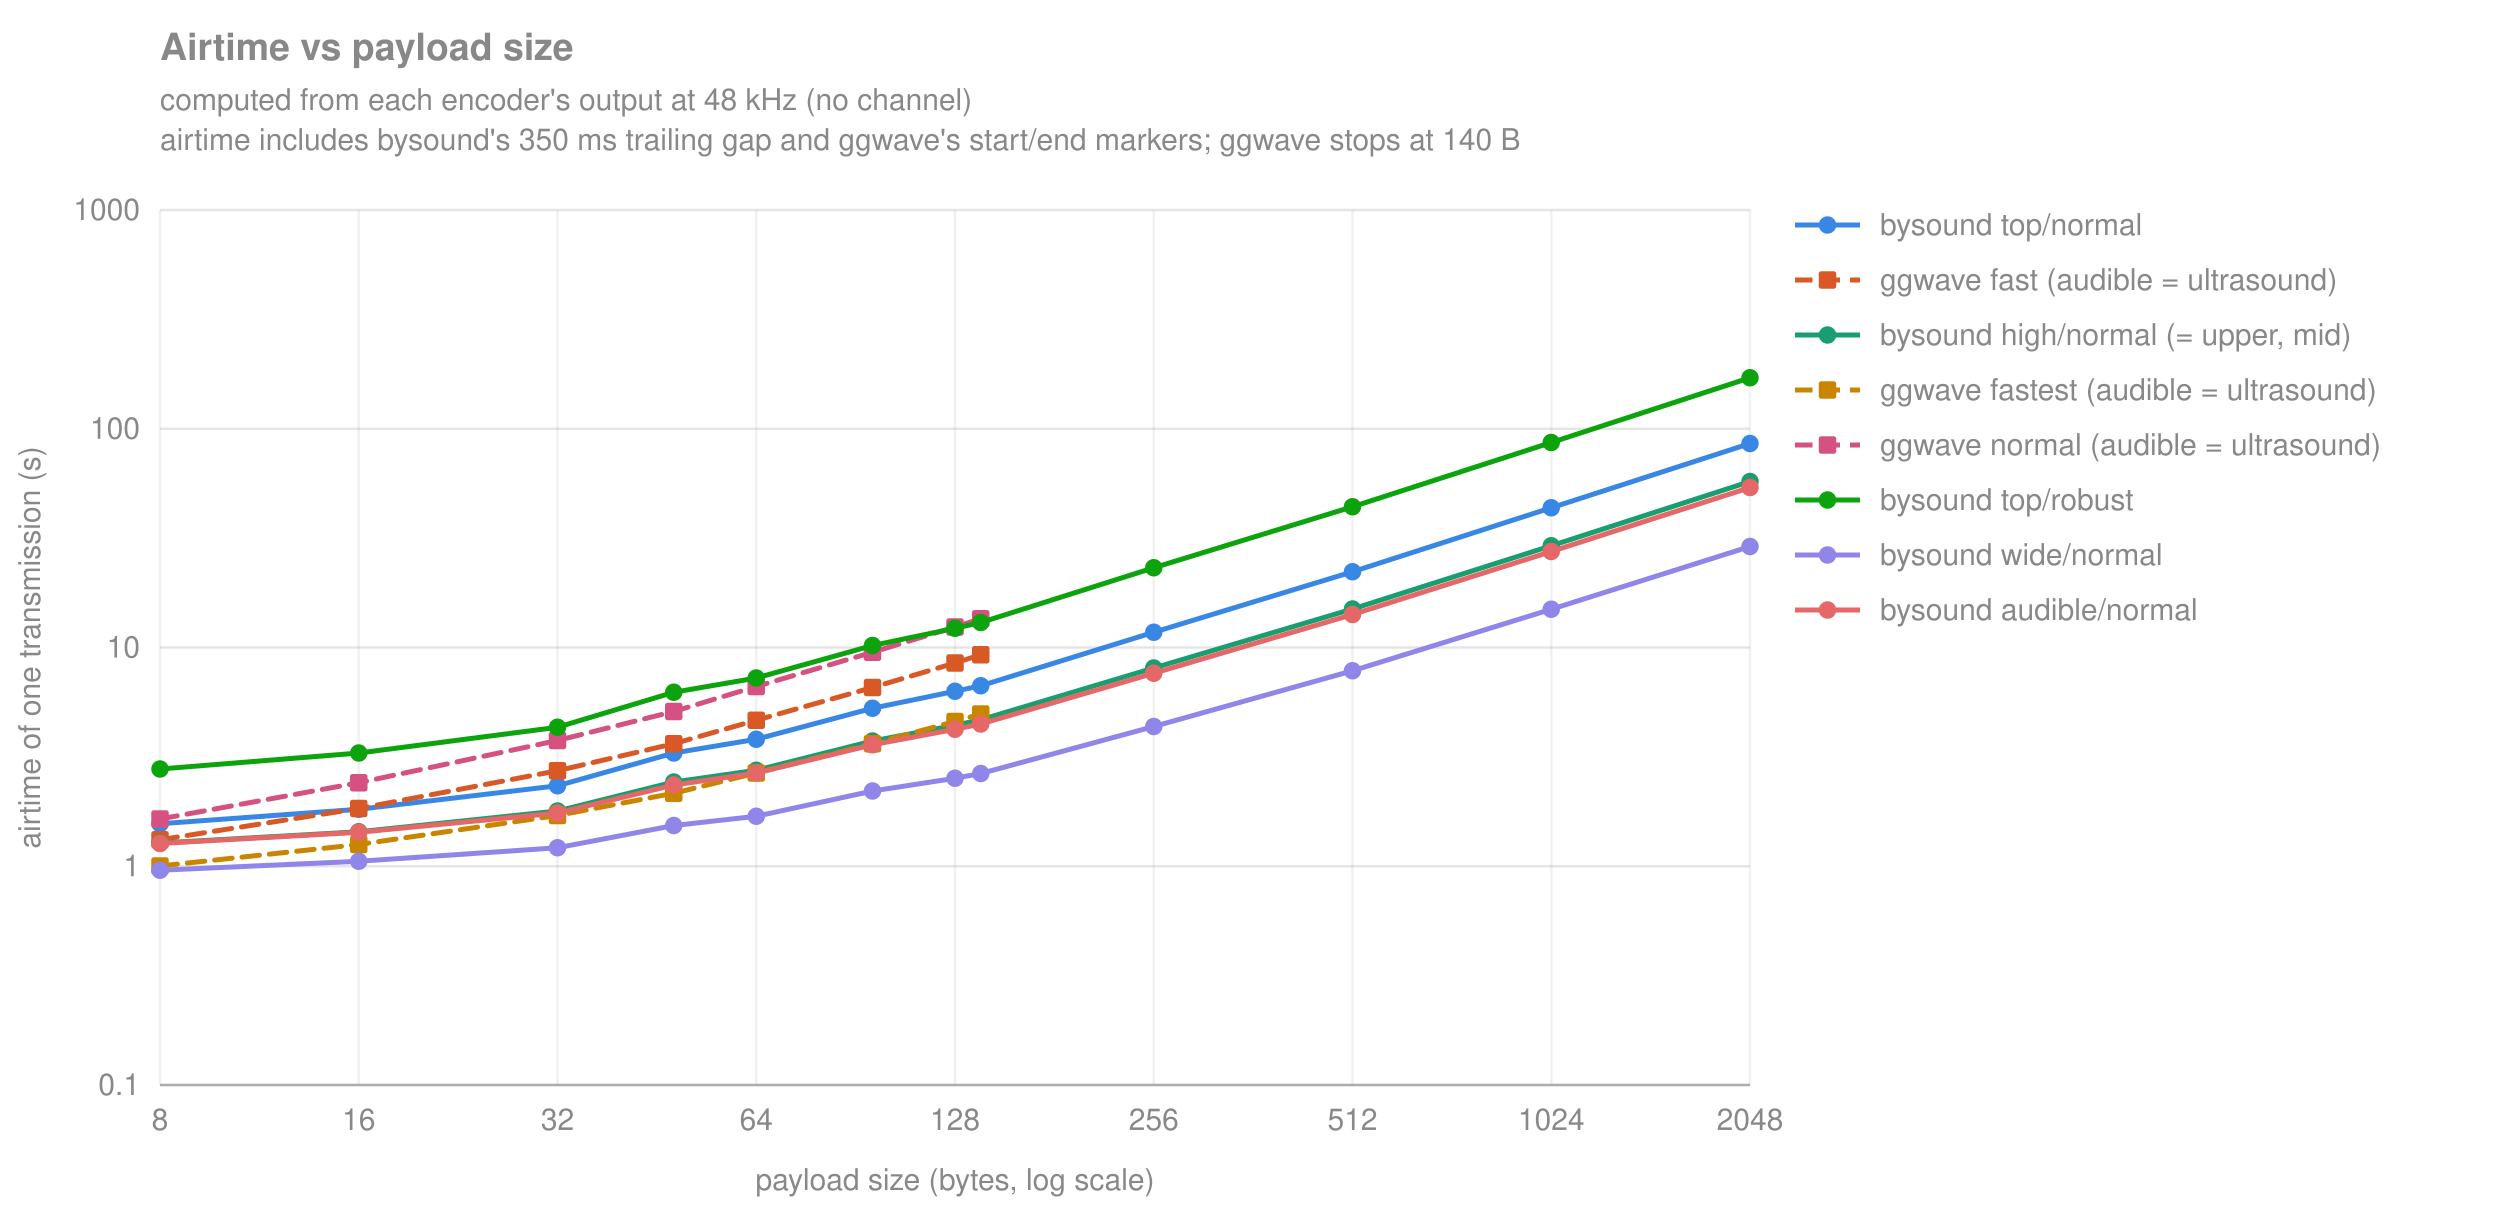
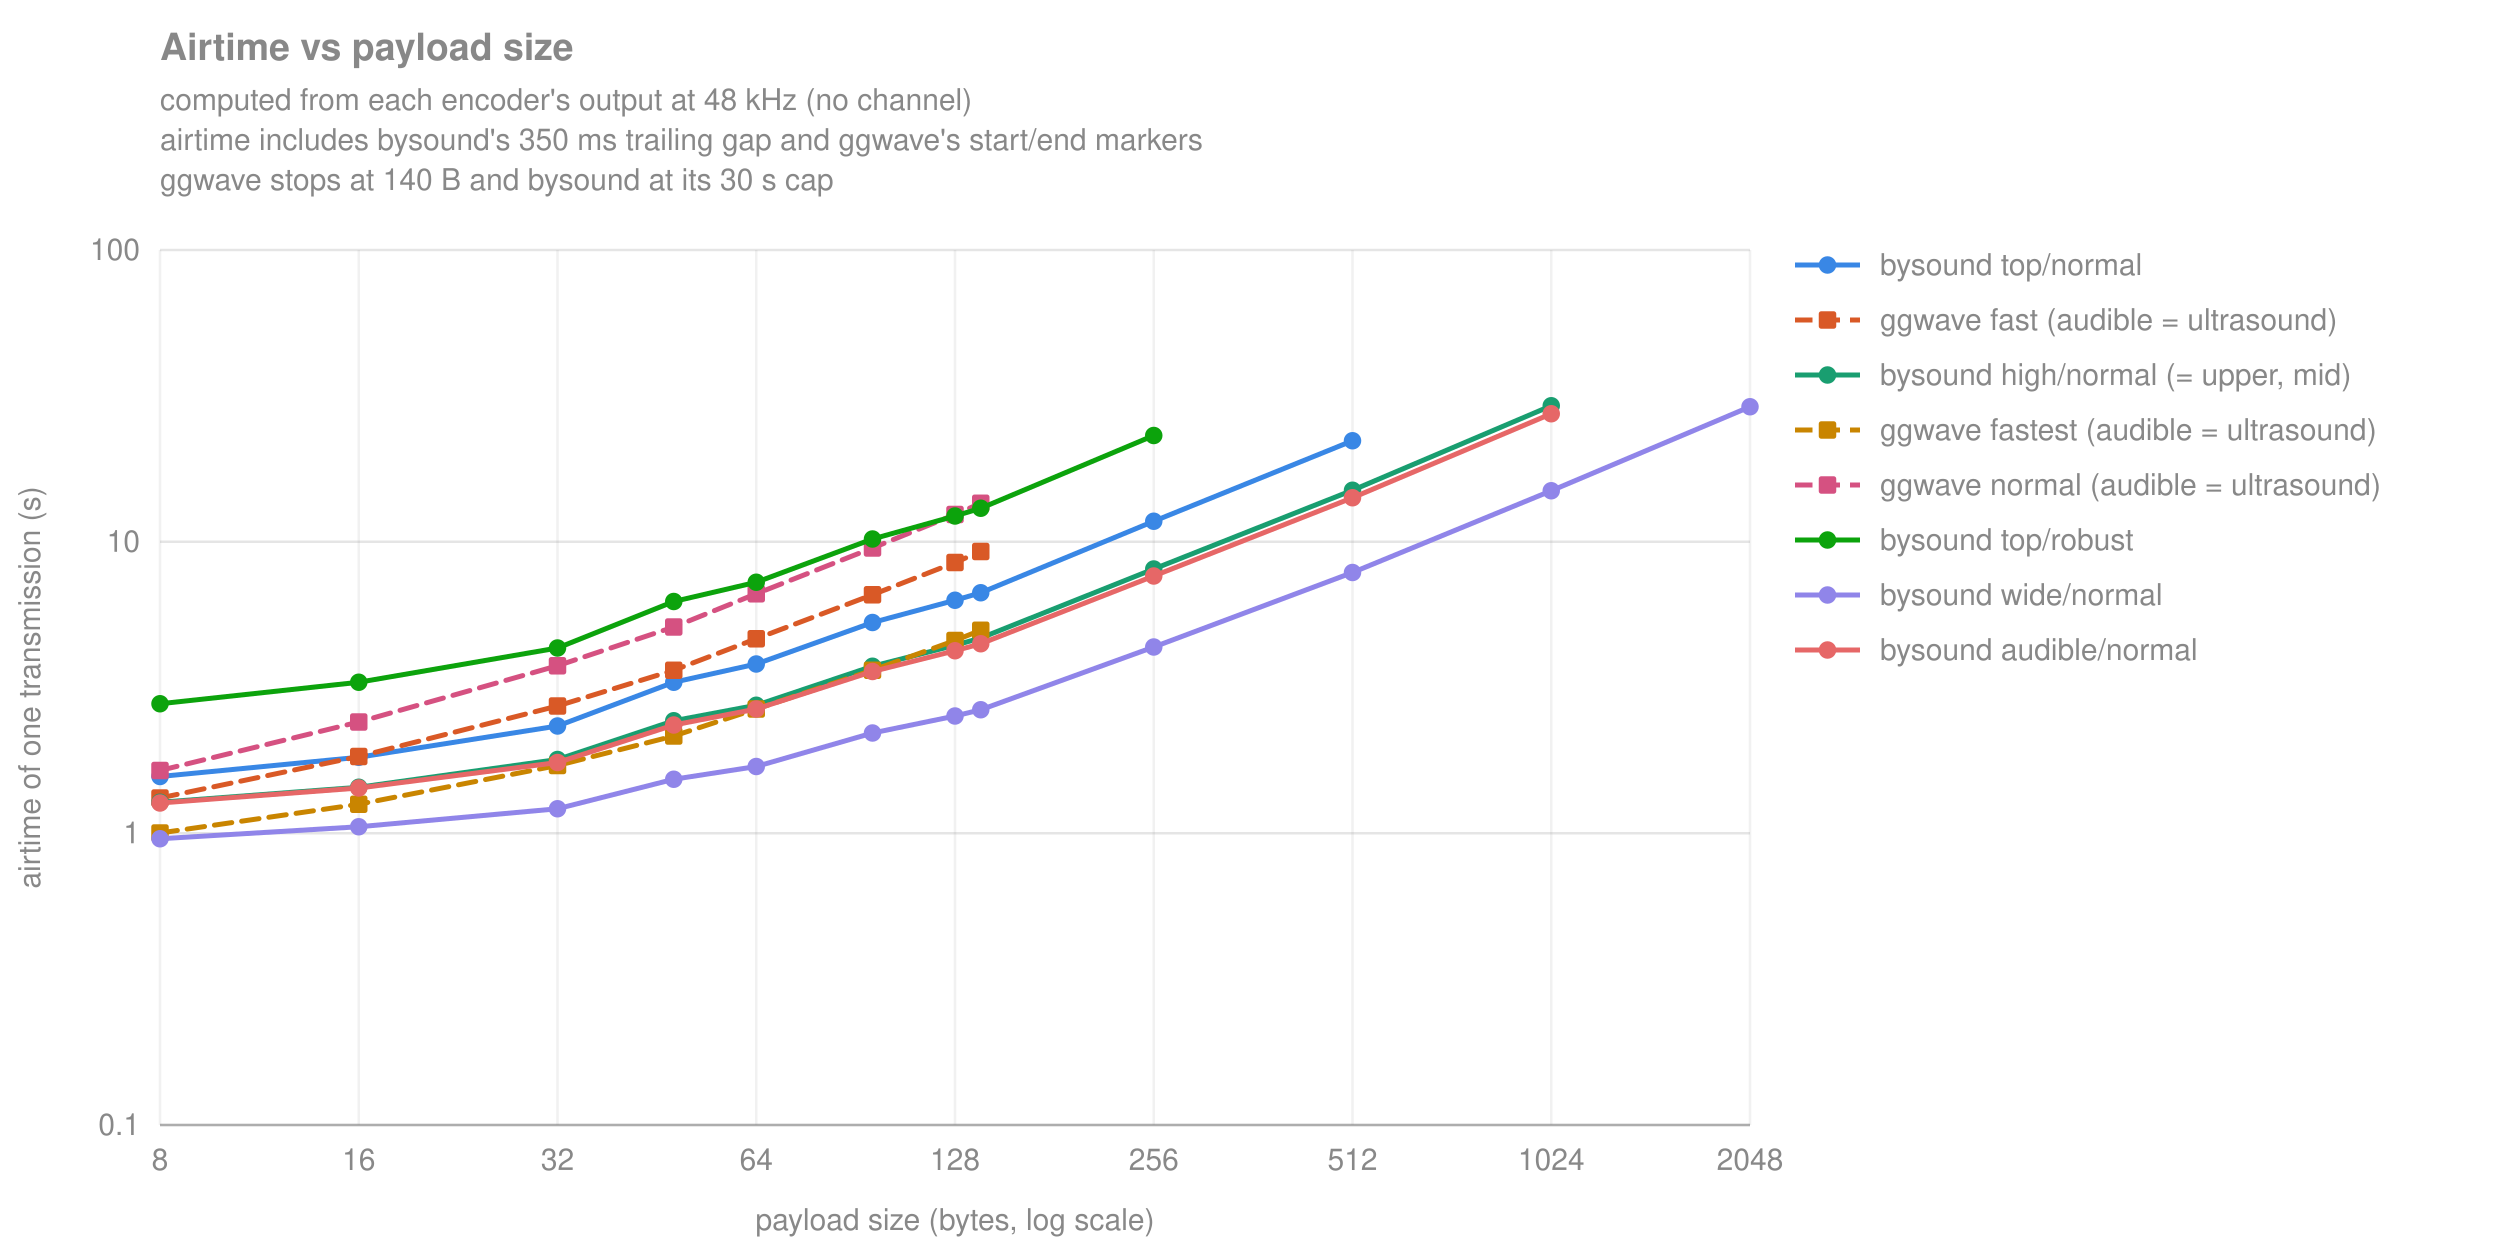
- <svg xmlns="http://www.w3.org/2000/svg" width="1000" height="486" viewBox="0 0 1000 486" font-family="-apple-system,BlinkMacSystemFont,'Segoe UI',Helvetica,Arial,sans-serif" font-size="12">
+ <svg xmlns="http://www.w3.org/2000/svg" width="1000" height="502" viewBox="0 0 1000 502" font-family="-apple-system,BlinkMacSystemFont,'Segoe UI',Helvetica,Arial,sans-serif" font-size="12">
  <text x="64" y="24" fill="#888888" font-size="15" font-weight="600">Airtime vs payload size</text>
  <text x="64" y="44" fill="#888888" font-size="12">computed from each encoder's output at 48 kHz (no channel)</text>
-   <text x="64" y="60" fill="#888888" font-size="12">airtime includes bysound's 350 ms trailing gap and ggwave's start/end markers; ggwave stops at 140 B</text>
-   <line x1="64" x2="700" y1="434.0" y2="434.0" stroke="#888888" stroke-opacity="0.22" stroke-width="1" />
-   <text x="56" y="434.0" fill="#888888" text-anchor="end" dominant-baseline="middle">0.1</text>
-   <line x1="64" x2="700" y1="346.5" y2="346.5" stroke="#888888" stroke-opacity="0.22" stroke-width="1" />
-   <text x="56" y="346.5" fill="#888888" text-anchor="end" dominant-baseline="middle">1</text>
-   <line x1="64" x2="700" y1="259.0" y2="259.0" stroke="#888888" stroke-opacity="0.22" stroke-width="1" />
-   <text x="56" y="259.0" fill="#888888" text-anchor="end" dominant-baseline="middle">10</text>
-   <line x1="64" x2="700" y1="171.5" y2="171.5" stroke="#888888" stroke-opacity="0.22" stroke-width="1" />
-   <text x="56" y="171.5" fill="#888888" text-anchor="end" dominant-baseline="middle">100</text>
-   <line x1="64" x2="700" y1="84.0" y2="84.0" stroke="#888888" stroke-opacity="0.22" stroke-width="1" />
-   <text x="56" y="84.0" fill="#888888" text-anchor="end" dominant-baseline="middle">1000</text>
-   <line x1="64.0" x2="64.0" y1="84" y2="434" stroke="#888888" stroke-opacity="0.12" stroke-width="1" />
-   <text x="64.0" y="452" fill="#888888" text-anchor="middle">8</text>
-   <line x1="143.5" x2="143.5" y1="84" y2="434" stroke="#888888" stroke-opacity="0.12" stroke-width="1" />
-   <text x="143.5" y="452" fill="#888888" text-anchor="middle">16</text>
-   <line x1="223.0" x2="223.0" y1="84" y2="434" stroke="#888888" stroke-opacity="0.12" stroke-width="1" />
-   <text x="223.0" y="452" fill="#888888" text-anchor="middle">32</text>
-   <line x1="302.5" x2="302.5" y1="84" y2="434" stroke="#888888" stroke-opacity="0.12" stroke-width="1" />
-   <text x="302.5" y="452" fill="#888888" text-anchor="middle">64</text>
-   <line x1="382.0" x2="382.0" y1="84" y2="434" stroke="#888888" stroke-opacity="0.12" stroke-width="1" />
-   <text x="382.0" y="452" fill="#888888" text-anchor="middle">128</text>
-   <line x1="461.5" x2="461.5" y1="84" y2="434" stroke="#888888" stroke-opacity="0.12" stroke-width="1" />
-   <text x="461.5" y="452" fill="#888888" text-anchor="middle">256</text>
-   <line x1="541.0" x2="541.0" y1="84" y2="434" stroke="#888888" stroke-opacity="0.12" stroke-width="1" />
-   <text x="541.0" y="452" fill="#888888" text-anchor="middle">512</text>
-   <line x1="620.5" x2="620.5" y1="84" y2="434" stroke="#888888" stroke-opacity="0.12" stroke-width="1" />
-   <text x="620.5" y="452" fill="#888888" text-anchor="middle">1024</text>
-   <line x1="700.0" x2="700.0" y1="84" y2="434" stroke="#888888" stroke-opacity="0.12" stroke-width="1" />
-   <text x="700.0" y="452" fill="#888888" text-anchor="middle">2048</text>
-   <line x1="64" x2="700" y1="434" y2="434" stroke="#888888" stroke-opacity="0.6" stroke-width="1" />
-   <text x="382.0" y="476" fill="#888888" text-anchor="middle">payload size (bytes, log scale)</text>
-   <text transform="translate(16 259.0) rotate(-90)" fill="#888888" text-anchor="middle">airtime of one transmission (s)</text>
-   <path d="M64.0 329.5 L143.5 323.7 L223.0 314.3 L269.5 301.2 L302.5 295.7 L349.0 283.3 L382.0 276.5 L392.3 274.3 L461.5 252.9 L541.0 228.7 L620.5 203.1 L700.0 177.4" fill="none" stroke="#3987e5" stroke-width="2" stroke-linejoin="round" stroke-linecap="round" />
-   <circle cx="64.0" cy="329.5" r="3.5" fill="#3987e5" />
-   <circle cx="143.5" cy="323.7" r="3.5" fill="#3987e5" />
-   <circle cx="223.0" cy="314.3" r="3.5" fill="#3987e5" />
-   <circle cx="269.5" cy="301.2" r="3.5" fill="#3987e5" />
-   <circle cx="302.5" cy="295.7" r="3.5" fill="#3987e5" />
-   <circle cx="349.0" cy="283.3" r="3.5" fill="#3987e5" />
-   <circle cx="382.0" cy="276.5" r="3.5" fill="#3987e5" />
-   <circle cx="392.3" cy="274.3" r="3.5" fill="#3987e5" />
-   <circle cx="461.5" cy="252.9" r="3.5" fill="#3987e5" />
-   <circle cx="541.0" cy="228.7" r="3.5" fill="#3987e5" />
-   <circle cx="620.5" cy="203.1" r="3.5" fill="#3987e5" />
-   <circle cx="700.0" cy="177.4" r="3.5" fill="#3987e5" />
-   <path d="M64.0 335.9 L143.5 323.4 L223.0 308.3 L269.5 297.5 L302.5 288.1 L349.0 275.0 L382.0 265.2 L392.3 261.9" fill="none" stroke="#d95926" stroke-width="2" stroke-linejoin="round" stroke-linecap="round" stroke-dasharray="7 4" />
-   <rect x="60.5" y="332.4" width="7" height="7" rx="1" fill="#d95926" />
-   <rect x="140.0" y="319.9" width="7" height="7" rx="1" fill="#d95926" />
-   <rect x="219.5" y="304.8" width="7" height="7" rx="1" fill="#d95926" />
-   <rect x="266.0" y="294.0" width="7" height="7" rx="1" fill="#d95926" />
-   <rect x="299.0" y="284.6" width="7" height="7" rx="1" fill="#d95926" />
-   <rect x="345.5" y="271.5" width="7" height="7" rx="1" fill="#d95926" />
-   <rect x="378.5" y="261.7" width="7" height="7" rx="1" fill="#d95926" />
-   <rect x="388.8" y="258.4" width="7" height="7" rx="1" fill="#d95926" />
-   <path d="M64.0 337.2 L143.5 332.7 L223.0 324.4 L269.5 312.8 L302.5 308.1 L349.0 296.4 L382.0 290.1 L392.3 287.9 L461.5 267.2 L541.0 243.6 L620.5 218.3 L700.0 192.6" fill="none" stroke="#199e70" stroke-width="2" stroke-linejoin="round" stroke-linecap="round" />
-   <circle cx="64.0" cy="337.2" r="3.5" fill="#199e70" />
-   <circle cx="143.5" cy="332.7" r="3.5" fill="#199e70" />
-   <circle cx="223.0" cy="324.4" r="3.5" fill="#199e70" />
-   <circle cx="269.5" cy="312.8" r="3.5" fill="#199e70" />
-   <circle cx="302.5" cy="308.1" r="3.5" fill="#199e70" />
-   <circle cx="349.0" cy="296.4" r="3.5" fill="#199e70" />
-   <circle cx="382.0" cy="290.1" r="3.5" fill="#199e70" />
-   <circle cx="392.3" cy="287.9" r="3.5" fill="#199e70" />
-   <circle cx="461.5" cy="267.2" r="3.5" fill="#199e70" />
-   <circle cx="541.0" cy="243.6" r="3.5" fill="#199e70" />
-   <circle cx="620.5" cy="218.3" r="3.5" fill="#199e70" />
-   <circle cx="700.0" cy="192.6" r="3.5" fill="#199e70" />
-   <path d="M64.0 346.4 L143.5 337.8 L223.0 326.2 L269.5 317.3 L302.5 309.2 L349.0 297.5 L382.0 288.6 L392.3 285.6" fill="none" stroke="#c98500" stroke-width="2" stroke-linejoin="round" stroke-linecap="round" stroke-dasharray="7 4" />
-   <rect x="60.5" y="342.9" width="7" height="7" rx="1" fill="#c98500" />
-   <rect x="140.0" y="334.3" width="7" height="7" rx="1" fill="#c98500" />
-   <rect x="219.5" y="322.7" width="7" height="7" rx="1" fill="#c98500" />
-   <rect x="266.0" y="313.8" width="7" height="7" rx="1" fill="#c98500" />
-   <rect x="299.0" y="305.7" width="7" height="7" rx="1" fill="#c98500" />
-   <rect x="345.5" y="294.0" width="7" height="7" rx="1" fill="#c98500" />
-   <rect x="378.5" y="285.1" width="7" height="7" rx="1" fill="#c98500" />
-   <rect x="388.8" y="282.1" width="7" height="7" rx="1" fill="#c98500" />
-   <path d="M64.0 327.6 L143.5 313.1 L223.0 296.2 L269.5 284.6 L302.5 274.6 L349.0 260.9 L382.0 250.8 L392.3 247.5" fill="none" stroke="#d55181" stroke-width="2" stroke-linejoin="round" stroke-linecap="round" stroke-dasharray="7 4" />
-   <rect x="60.5" y="324.1" width="7" height="7" rx="1" fill="#d55181" />
-   <rect x="140.0" y="309.6" width="7" height="7" rx="1" fill="#d55181" />
-   <rect x="219.5" y="292.7" width="7" height="7" rx="1" fill="#d55181" />
-   <rect x="266.0" y="281.1" width="7" height="7" rx="1" fill="#d55181" />
-   <rect x="299.0" y="271.1" width="7" height="7" rx="1" fill="#d55181" />
-   <rect x="345.5" y="257.4" width="7" height="7" rx="1" fill="#d55181" />
-   <rect x="378.5" y="247.3" width="7" height="7" rx="1" fill="#d55181" />
-   <rect x="388.8" y="244.0" width="7" height="7" rx="1" fill="#d55181" />
-   <path d="M64.0 307.6 L143.5 301.2 L223.0 290.9 L269.5 276.9 L302.5 271.2 L349.0 258.2 L382.0 251.3 L392.3 249.0 L461.5 227.1 L541.0 202.7 L620.5 177.0 L700.0 151.1" fill="none" stroke="#0ca30c" stroke-width="2" stroke-linejoin="round" stroke-linecap="round" />
-   <circle cx="64.0" cy="307.6" r="3.5" fill="#0ca30c" />
-   <circle cx="143.5" cy="301.2" r="3.5" fill="#0ca30c" />
-   <circle cx="223.0" cy="290.9" r="3.5" fill="#0ca30c" />
-   <circle cx="269.5" cy="276.9" r="3.5" fill="#0ca30c" />
-   <circle cx="302.5" cy="271.2" r="3.5" fill="#0ca30c" />
-   <circle cx="349.0" cy="258.2" r="3.5" fill="#0ca30c" />
-   <circle cx="382.0" cy="251.3" r="3.5" fill="#0ca30c" />
-   <circle cx="392.3" cy="249.0" r="3.5" fill="#0ca30c" />
-   <circle cx="461.5" cy="227.1" r="3.5" fill="#0ca30c" />
-   <circle cx="541.0" cy="202.7" r="3.5" fill="#0ca30c" />
-   <circle cx="620.5" cy="177.0" r="3.5" fill="#0ca30c" />
-   <circle cx="700.0" cy="151.1" r="3.5" fill="#0ca30c" />
-   <path d="M64.0 348.1 L143.5 344.5 L223.0 339.1 L269.5 330.2 L302.5 326.5 L349.0 316.4 L382.0 311.3 L392.3 309.4 L461.5 290.6 L541.0 268.3 L620.5 243.7 L700.0 218.6" fill="none" stroke="#9085e9" stroke-width="2" stroke-linejoin="round" stroke-linecap="round" />
-   <circle cx="64.0" cy="348.1" r="3.5" fill="#9085e9" />
-   <circle cx="143.5" cy="344.5" r="3.5" fill="#9085e9" />
-   <circle cx="223.0" cy="339.1" r="3.5" fill="#9085e9" />
-   <circle cx="269.5" cy="330.2" r="3.5" fill="#9085e9" />
-   <circle cx="302.5" cy="326.5" r="3.5" fill="#9085e9" />
-   <circle cx="349.0" cy="316.4" r="3.5" fill="#9085e9" />
-   <circle cx="382.0" cy="311.3" r="3.5" fill="#9085e9" />
-   <circle cx="392.3" cy="309.4" r="3.5" fill="#9085e9" />
-   <circle cx="461.5" cy="290.6" r="3.5" fill="#9085e9" />
-   <circle cx="541.0" cy="268.3" r="3.5" fill="#9085e9" />
-   <circle cx="620.5" cy="243.7" r="3.5" fill="#9085e9" />
-   <circle cx="700.0" cy="218.6" r="3.5" fill="#9085e9" />
-   <path d="M64.0 337.4 L143.5 332.9 L223.0 325.2 L269.5 314.0 L302.5 309.2 L349.0 297.9 L382.0 291.7 L392.3 289.6 L461.5 269.3 L541.0 245.8 L620.5 220.6 L700.0 195.0" fill="none" stroke="#e66767" stroke-width="2" stroke-linejoin="round" stroke-linecap="round" />
-   <circle cx="64.0" cy="337.4" r="3.5" fill="#e66767" />
-   <circle cx="143.5" cy="332.9" r="3.5" fill="#e66767" />
-   <circle cx="223.0" cy="325.2" r="3.5" fill="#e66767" />
-   <circle cx="269.5" cy="314.0" r="3.5" fill="#e66767" />
-   <circle cx="302.5" cy="309.2" r="3.5" fill="#e66767" />
-   <circle cx="349.0" cy="297.9" r="3.5" fill="#e66767" />
-   <circle cx="382.0" cy="291.7" r="3.5" fill="#e66767" />
-   <circle cx="392.3" cy="289.6" r="3.5" fill="#e66767" />
-   <circle cx="461.5" cy="269.3" r="3.5" fill="#e66767" />
-   <circle cx="541.0" cy="245.8" r="3.5" fill="#e66767" />
-   <circle cx="620.5" cy="220.6" r="3.5" fill="#e66767" />
-   <circle cx="700.0" cy="195.0" r="3.5" fill="#e66767" />
-   <line x1="718" x2="744" y1="90" y2="90" stroke="#3987e5" stroke-width="2" />
-   <circle cx="731" cy="90" r="3.5" fill="#3987e5" />
-   <text x="752" y="90" fill="#888888" dominant-baseline="middle">bysound top/normal</text>
-   <line x1="718" x2="744" y1="112" y2="112" stroke="#d95926" stroke-width="2" stroke-dasharray="7 4" />
-   <rect x="727.5" y="108.5" width="7" height="7" rx="1" fill="#d95926" />
-   <text x="752" y="112" fill="#888888" dominant-baseline="middle">ggwave fast (audible = ultrasound)</text>
-   <line x1="718" x2="744" y1="134" y2="134" stroke="#199e70" stroke-width="2" />
-   <circle cx="731" cy="134" r="3.5" fill="#199e70" />
-   <text x="752" y="134" fill="#888888" dominant-baseline="middle">bysound high/normal (= upper, mid)</text>
-   <line x1="718" x2="744" y1="156" y2="156" stroke="#c98500" stroke-width="2" stroke-dasharray="7 4" />
-   <rect x="727.5" y="152.5" width="7" height="7" rx="1" fill="#c98500" />
-   <text x="752" y="156" fill="#888888" dominant-baseline="middle">ggwave fastest (audible = ultrasound)</text>
-   <line x1="718" x2="744" y1="178" y2="178" stroke="#d55181" stroke-width="2" stroke-dasharray="7 4" />
-   <rect x="727.5" y="174.5" width="7" height="7" rx="1" fill="#d55181" />
-   <text x="752" y="178" fill="#888888" dominant-baseline="middle">ggwave normal (audible = ultrasound)</text>
-   <line x1="718" x2="744" y1="200" y2="200" stroke="#0ca30c" stroke-width="2" />
-   <circle cx="731" cy="200" r="3.5" fill="#0ca30c" />
-   <text x="752" y="200" fill="#888888" dominant-baseline="middle">bysound top/robust</text>
-   <line x1="718" x2="744" y1="222" y2="222" stroke="#9085e9" stroke-width="2" />
-   <circle cx="731" cy="222" r="3.5" fill="#9085e9" />
-   <text x="752" y="222" fill="#888888" dominant-baseline="middle">bysound wide/normal</text>
-   <line x1="718" x2="744" y1="244" y2="244" stroke="#e66767" stroke-width="2" />
-   <circle cx="731" cy="244" r="3.5" fill="#e66767" />
-   <text x="752" y="244" fill="#888888" dominant-baseline="middle">bysound audible/normal</text>
+   <text x="64" y="60" fill="#888888" font-size="12">airtime includes bysound's 350 ms trailing gap and ggwave's start/end markers</text>
+   <text x="64" y="76" fill="#888888" font-size="12">ggwave stops at 140 B and bysound at its 30 s cap</text>
+   <line x1="64" x2="700" y1="450.0" y2="450.0" stroke="#888888" stroke-opacity="0.22" stroke-width="1" />
+   <text x="56" y="450.0" fill="#888888" text-anchor="end" dominant-baseline="middle">0.1</text>
+   <line x1="64" x2="700" y1="333.3" y2="333.3" stroke="#888888" stroke-opacity="0.22" stroke-width="1" />
+   <text x="56" y="333.3" fill="#888888" text-anchor="end" dominant-baseline="middle">1</text>
+   <line x1="64" x2="700" y1="216.7" y2="216.7" stroke="#888888" stroke-opacity="0.22" stroke-width="1" />
+   <text x="56" y="216.7" fill="#888888" text-anchor="end" dominant-baseline="middle">10</text>
+   <line x1="64" x2="700" y1="100.0" y2="100.0" stroke="#888888" stroke-opacity="0.22" stroke-width="1" />
+   <text x="56" y="100.0" fill="#888888" text-anchor="end" dominant-baseline="middle">100</text>
+   <line x1="64.0" x2="64.0" y1="100" y2="450" stroke="#888888" stroke-opacity="0.12" stroke-width="1" />
+   <text x="64.0" y="468" fill="#888888" text-anchor="middle">8</text>
+   <line x1="143.5" x2="143.5" y1="100" y2="450" stroke="#888888" stroke-opacity="0.12" stroke-width="1" />
+   <text x="143.5" y="468" fill="#888888" text-anchor="middle">16</text>
+   <line x1="223.0" x2="223.0" y1="100" y2="450" stroke="#888888" stroke-opacity="0.12" stroke-width="1" />
+   <text x="223.0" y="468" fill="#888888" text-anchor="middle">32</text>
+   <line x1="302.5" x2="302.5" y1="100" y2="450" stroke="#888888" stroke-opacity="0.12" stroke-width="1" />
+   <text x="302.5" y="468" fill="#888888" text-anchor="middle">64</text>
+   <line x1="382.0" x2="382.0" y1="100" y2="450" stroke="#888888" stroke-opacity="0.12" stroke-width="1" />
+   <text x="382.0" y="468" fill="#888888" text-anchor="middle">128</text>
+   <line x1="461.5" x2="461.5" y1="100" y2="450" stroke="#888888" stroke-opacity="0.12" stroke-width="1" />
+   <text x="461.5" y="468" fill="#888888" text-anchor="middle">256</text>
+   <line x1="541.0" x2="541.0" y1="100" y2="450" stroke="#888888" stroke-opacity="0.12" stroke-width="1" />
+   <text x="541.0" y="468" fill="#888888" text-anchor="middle">512</text>
+   <line x1="620.5" x2="620.5" y1="100" y2="450" stroke="#888888" stroke-opacity="0.12" stroke-width="1" />
+   <text x="620.5" y="468" fill="#888888" text-anchor="middle">1024</text>
+   <line x1="700.0" x2="700.0" y1="100" y2="450" stroke="#888888" stroke-opacity="0.12" stroke-width="1" />
+   <text x="700.0" y="468" fill="#888888" text-anchor="middle">2048</text>
+   <line x1="64" x2="700" y1="450" y2="450" stroke="#888888" stroke-opacity="0.6" stroke-width="1" />
+   <text x="382.0" y="492" fill="#888888" text-anchor="middle">payload size (bytes, log scale)</text>
+   <text transform="translate(16 275.0) rotate(-90)" fill="#888888" text-anchor="middle">airtime of one transmission (s)</text>
+   <path d="M64.0 310.6 L143.5 302.9 L223.0 290.4 L269.5 272.9 L302.5 265.6 L349.0 249.0 L382.0 240.1 L392.3 237.1 L461.5 208.5 L541.0 176.3" fill="none" stroke="#3987e5" stroke-width="2" stroke-linejoin="round" stroke-linecap="round" />
+   <circle cx="64.0" cy="310.6" r="3.5" fill="#3987e5" />
+   <circle cx="143.5" cy="302.9" r="3.5" fill="#3987e5" />
+   <circle cx="223.0" cy="290.4" r="3.5" fill="#3987e5" />
+   <circle cx="269.5" cy="272.9" r="3.5" fill="#3987e5" />
+   <circle cx="302.5" cy="265.6" r="3.5" fill="#3987e5" />
+   <circle cx="349.0" cy="249.0" r="3.5" fill="#3987e5" />
+   <circle cx="382.0" cy="240.1" r="3.5" fill="#3987e5" />
+   <circle cx="392.3" cy="237.1" r="3.5" fill="#3987e5" />
+   <circle cx="461.5" cy="208.5" r="3.5" fill="#3987e5" />
+   <circle cx="541.0" cy="176.3" r="3.5" fill="#3987e5" />
+   <path d="M64.0 319.2 L143.5 302.6 L223.0 282.4 L269.5 268.1 L302.5 255.5 L349.0 237.9 L382.0 225.0 L392.3 220.6" fill="none" stroke="#d95926" stroke-width="2" stroke-linejoin="round" stroke-linecap="round" stroke-dasharray="7 4" />
+   <rect x="60.5" y="315.7" width="7" height="7" rx="1" fill="#d95926" />
+   <rect x="140.0" y="299.1" width="7" height="7" rx="1" fill="#d95926" />
+   <rect x="219.5" y="278.9" width="7" height="7" rx="1" fill="#d95926" />
+   <rect x="266.0" y="264.6" width="7" height="7" rx="1" fill="#d95926" />
+   <rect x="299.0" y="252.0" width="7" height="7" rx="1" fill="#d95926" />
+   <rect x="345.5" y="234.4" width="7" height="7" rx="1" fill="#d95926" />
+   <rect x="378.5" y="221.5" width="7" height="7" rx="1" fill="#d95926" />
+   <rect x="388.8" y="217.1" width="7" height="7" rx="1" fill="#d95926" />
+   <path d="M64.0 320.9 L143.5 314.9 L223.0 303.8 L269.5 288.3 L302.5 282.1 L349.0 266.5 L382.0 258.1 L392.3 255.2 L461.5 227.6 L541.0 196.1 L620.5 162.3" fill="none" stroke="#199e70" stroke-width="2" stroke-linejoin="round" stroke-linecap="round" />
+   <circle cx="64.0" cy="320.9" r="3.5" fill="#199e70" />
+   <circle cx="143.5" cy="314.9" r="3.5" fill="#199e70" />
+   <circle cx="223.0" cy="303.8" r="3.5" fill="#199e70" />
+   <circle cx="269.5" cy="288.3" r="3.5" fill="#199e70" />
+   <circle cx="302.5" cy="282.1" r="3.5" fill="#199e70" />
+   <circle cx="349.0" cy="266.5" r="3.5" fill="#199e70" />
+   <circle cx="382.0" cy="258.1" r="3.5" fill="#199e70" />
+   <circle cx="392.3" cy="255.2" r="3.5" fill="#199e70" />
+   <circle cx="461.5" cy="227.6" r="3.5" fill="#199e70" />
+   <circle cx="541.0" cy="196.1" r="3.5" fill="#199e70" />
+   <circle cx="620.5" cy="162.3" r="3.5" fill="#199e70" />
+   <path d="M64.0 333.2 L143.5 321.7 L223.0 306.2 L269.5 294.4 L302.5 283.6 L349.0 268.1 L382.0 256.2 L392.3 252.1" fill="none" stroke="#c98500" stroke-width="2" stroke-linejoin="round" stroke-linecap="round" stroke-dasharray="7 4" />
+   <rect x="60.5" y="329.7" width="7" height="7" rx="1" fill="#c98500" />
+   <rect x="140.0" y="318.2" width="7" height="7" rx="1" fill="#c98500" />
+   <rect x="219.5" y="302.7" width="7" height="7" rx="1" fill="#c98500" />
+   <rect x="266.0" y="290.9" width="7" height="7" rx="1" fill="#c98500" />
+   <rect x="299.0" y="280.1" width="7" height="7" rx="1" fill="#c98500" />
+   <rect x="345.5" y="264.6" width="7" height="7" rx="1" fill="#c98500" />
+   <rect x="378.5" y="252.7" width="7" height="7" rx="1" fill="#c98500" />
+   <rect x="388.8" y="248.6" width="7" height="7" rx="1" fill="#c98500" />
+   <path d="M64.0 308.2 L143.5 288.8 L223.0 266.3 L269.5 250.8 L302.5 237.5 L349.0 219.2 L382.0 205.8 L392.3 201.3" fill="none" stroke="#d55181" stroke-width="2" stroke-linejoin="round" stroke-linecap="round" stroke-dasharray="7 4" />
+   <rect x="60.5" y="304.7" width="7" height="7" rx="1" fill="#d55181" />
+   <rect x="140.0" y="285.3" width="7" height="7" rx="1" fill="#d55181" />
+   <rect x="219.5" y="262.8" width="7" height="7" rx="1" fill="#d55181" />
+   <rect x="266.0" y="247.3" width="7" height="7" rx="1" fill="#d55181" />
+   <rect x="299.0" y="234.0" width="7" height="7" rx="1" fill="#d55181" />
+   <rect x="345.5" y="215.7" width="7" height="7" rx="1" fill="#d55181" />
+   <rect x="378.5" y="202.3" width="7" height="7" rx="1" fill="#d55181" />
+   <rect x="388.8" y="197.8" width="7" height="7" rx="1" fill="#d55181" />
+   <path d="M64.0 281.5 L143.5 272.9 L223.0 259.2 L269.5 240.6 L302.5 232.9 L349.0 215.6 L382.0 206.4 L392.3 203.3 L461.5 174.2" fill="none" stroke="#0ca30c" stroke-width="2" stroke-linejoin="round" stroke-linecap="round" />
+   <circle cx="64.0" cy="281.5" r="3.5" fill="#0ca30c" />
+   <circle cx="143.5" cy="272.9" r="3.5" fill="#0ca30c" />
+   <circle cx="223.0" cy="259.2" r="3.5" fill="#0ca30c" />
+   <circle cx="269.5" cy="240.6" r="3.5" fill="#0ca30c" />
+   <circle cx="302.5" cy="232.9" r="3.5" fill="#0ca30c" />
+   <circle cx="349.0" cy="215.6" r="3.5" fill="#0ca30c" />
+   <circle cx="382.0" cy="206.4" r="3.5" fill="#0ca30c" />
+   <circle cx="392.3" cy="203.3" r="3.5" fill="#0ca30c" />
+   <circle cx="461.5" cy="174.2" r="3.5" fill="#0ca30c" />
+   <path d="M64.0 335.5 L143.5 330.7 L223.0 323.5 L269.5 311.7 L302.5 306.6 L349.0 293.2 L382.0 286.4 L392.3 283.9 L461.5 258.8 L541.0 229.0 L620.5 196.3 L700.0 162.7" fill="none" stroke="#9085e9" stroke-width="2" stroke-linejoin="round" stroke-linecap="round" />
+   <circle cx="64.0" cy="335.5" r="3.5" fill="#9085e9" />
+   <circle cx="143.5" cy="330.7" r="3.5" fill="#9085e9" />
+   <circle cx="223.0" cy="323.5" r="3.5" fill="#9085e9" />
+   <circle cx="269.5" cy="311.7" r="3.5" fill="#9085e9" />
+   <circle cx="302.5" cy="306.6" r="3.5" fill="#9085e9" />
+   <circle cx="349.0" cy="293.2" r="3.5" fill="#9085e9" />
+   <circle cx="382.0" cy="286.4" r="3.5" fill="#9085e9" />
+   <circle cx="392.3" cy="283.9" r="3.5" fill="#9085e9" />
+   <circle cx="461.5" cy="258.8" r="3.5" fill="#9085e9" />
+   <circle cx="541.0" cy="229.0" r="3.5" fill="#9085e9" />
+   <circle cx="620.5" cy="196.3" r="3.5" fill="#9085e9" />
+   <circle cx="700.0" cy="162.7" r="3.5" fill="#9085e9" />
+   <path d="M64.0 321.2 L143.5 315.2 L223.0 305.0 L269.5 290.0 L302.5 283.6 L349.0 268.6 L382.0 260.3 L392.3 257.5 L461.5 230.4 L541.0 199.1 L620.5 165.5" fill="none" stroke="#e66767" stroke-width="2" stroke-linejoin="round" stroke-linecap="round" />
+   <circle cx="64.0" cy="321.2" r="3.5" fill="#e66767" />
+   <circle cx="143.5" cy="315.2" r="3.5" fill="#e66767" />
+   <circle cx="223.0" cy="305.0" r="3.5" fill="#e66767" />
+   <circle cx="269.5" cy="290.0" r="3.5" fill="#e66767" />
+   <circle cx="302.5" cy="283.6" r="3.5" fill="#e66767" />
+   <circle cx="349.0" cy="268.6" r="3.5" fill="#e66767" />
+   <circle cx="382.0" cy="260.3" r="3.5" fill="#e66767" />
+   <circle cx="392.3" cy="257.5" r="3.5" fill="#e66767" />
+   <circle cx="461.5" cy="230.4" r="3.5" fill="#e66767" />
+   <circle cx="541.0" cy="199.1" r="3.5" fill="#e66767" />
+   <circle cx="620.5" cy="165.5" r="3.5" fill="#e66767" />
+   <line x1="718" x2="744" y1="106" y2="106" stroke="#3987e5" stroke-width="2" />
+   <circle cx="731" cy="106" r="3.5" fill="#3987e5" />
+   <text x="752" y="106" fill="#888888" dominant-baseline="middle">bysound top/normal</text>
+   <line x1="718" x2="744" y1="128" y2="128" stroke="#d95926" stroke-width="2" stroke-dasharray="7 4" />
+   <rect x="727.5" y="124.5" width="7" height="7" rx="1" fill="#d95926" />
+   <text x="752" y="128" fill="#888888" dominant-baseline="middle">ggwave fast (audible = ultrasound)</text>
+   <line x1="718" x2="744" y1="150" y2="150" stroke="#199e70" stroke-width="2" />
+   <circle cx="731" cy="150" r="3.5" fill="#199e70" />
+   <text x="752" y="150" fill="#888888" dominant-baseline="middle">bysound high/normal (= upper, mid)</text>
+   <line x1="718" x2="744" y1="172" y2="172" stroke="#c98500" stroke-width="2" stroke-dasharray="7 4" />
+   <rect x="727.5" y="168.5" width="7" height="7" rx="1" fill="#c98500" />
+   <text x="752" y="172" fill="#888888" dominant-baseline="middle">ggwave fastest (audible = ultrasound)</text>
+   <line x1="718" x2="744" y1="194" y2="194" stroke="#d55181" stroke-width="2" stroke-dasharray="7 4" />
+   <rect x="727.5" y="190.5" width="7" height="7" rx="1" fill="#d55181" />
+   <text x="752" y="194" fill="#888888" dominant-baseline="middle">ggwave normal (audible = ultrasound)</text>
+   <line x1="718" x2="744" y1="216" y2="216" stroke="#0ca30c" stroke-width="2" />
+   <circle cx="731" cy="216" r="3.5" fill="#0ca30c" />
+   <text x="752" y="216" fill="#888888" dominant-baseline="middle">bysound top/robust</text>
+   <line x1="718" x2="744" y1="238" y2="238" stroke="#9085e9" stroke-width="2" />
+   <circle cx="731" cy="238" r="3.5" fill="#9085e9" />
+   <text x="752" y="238" fill="#888888" dominant-baseline="middle">bysound wide/normal</text>
+   <line x1="718" x2="744" y1="260" y2="260" stroke="#e66767" stroke-width="2" />
+   <circle cx="731" cy="260" r="3.5" fill="#e66767" />
+   <text x="752" y="260" fill="#888888" dominant-baseline="middle">bysound audible/normal</text>
</svg>
